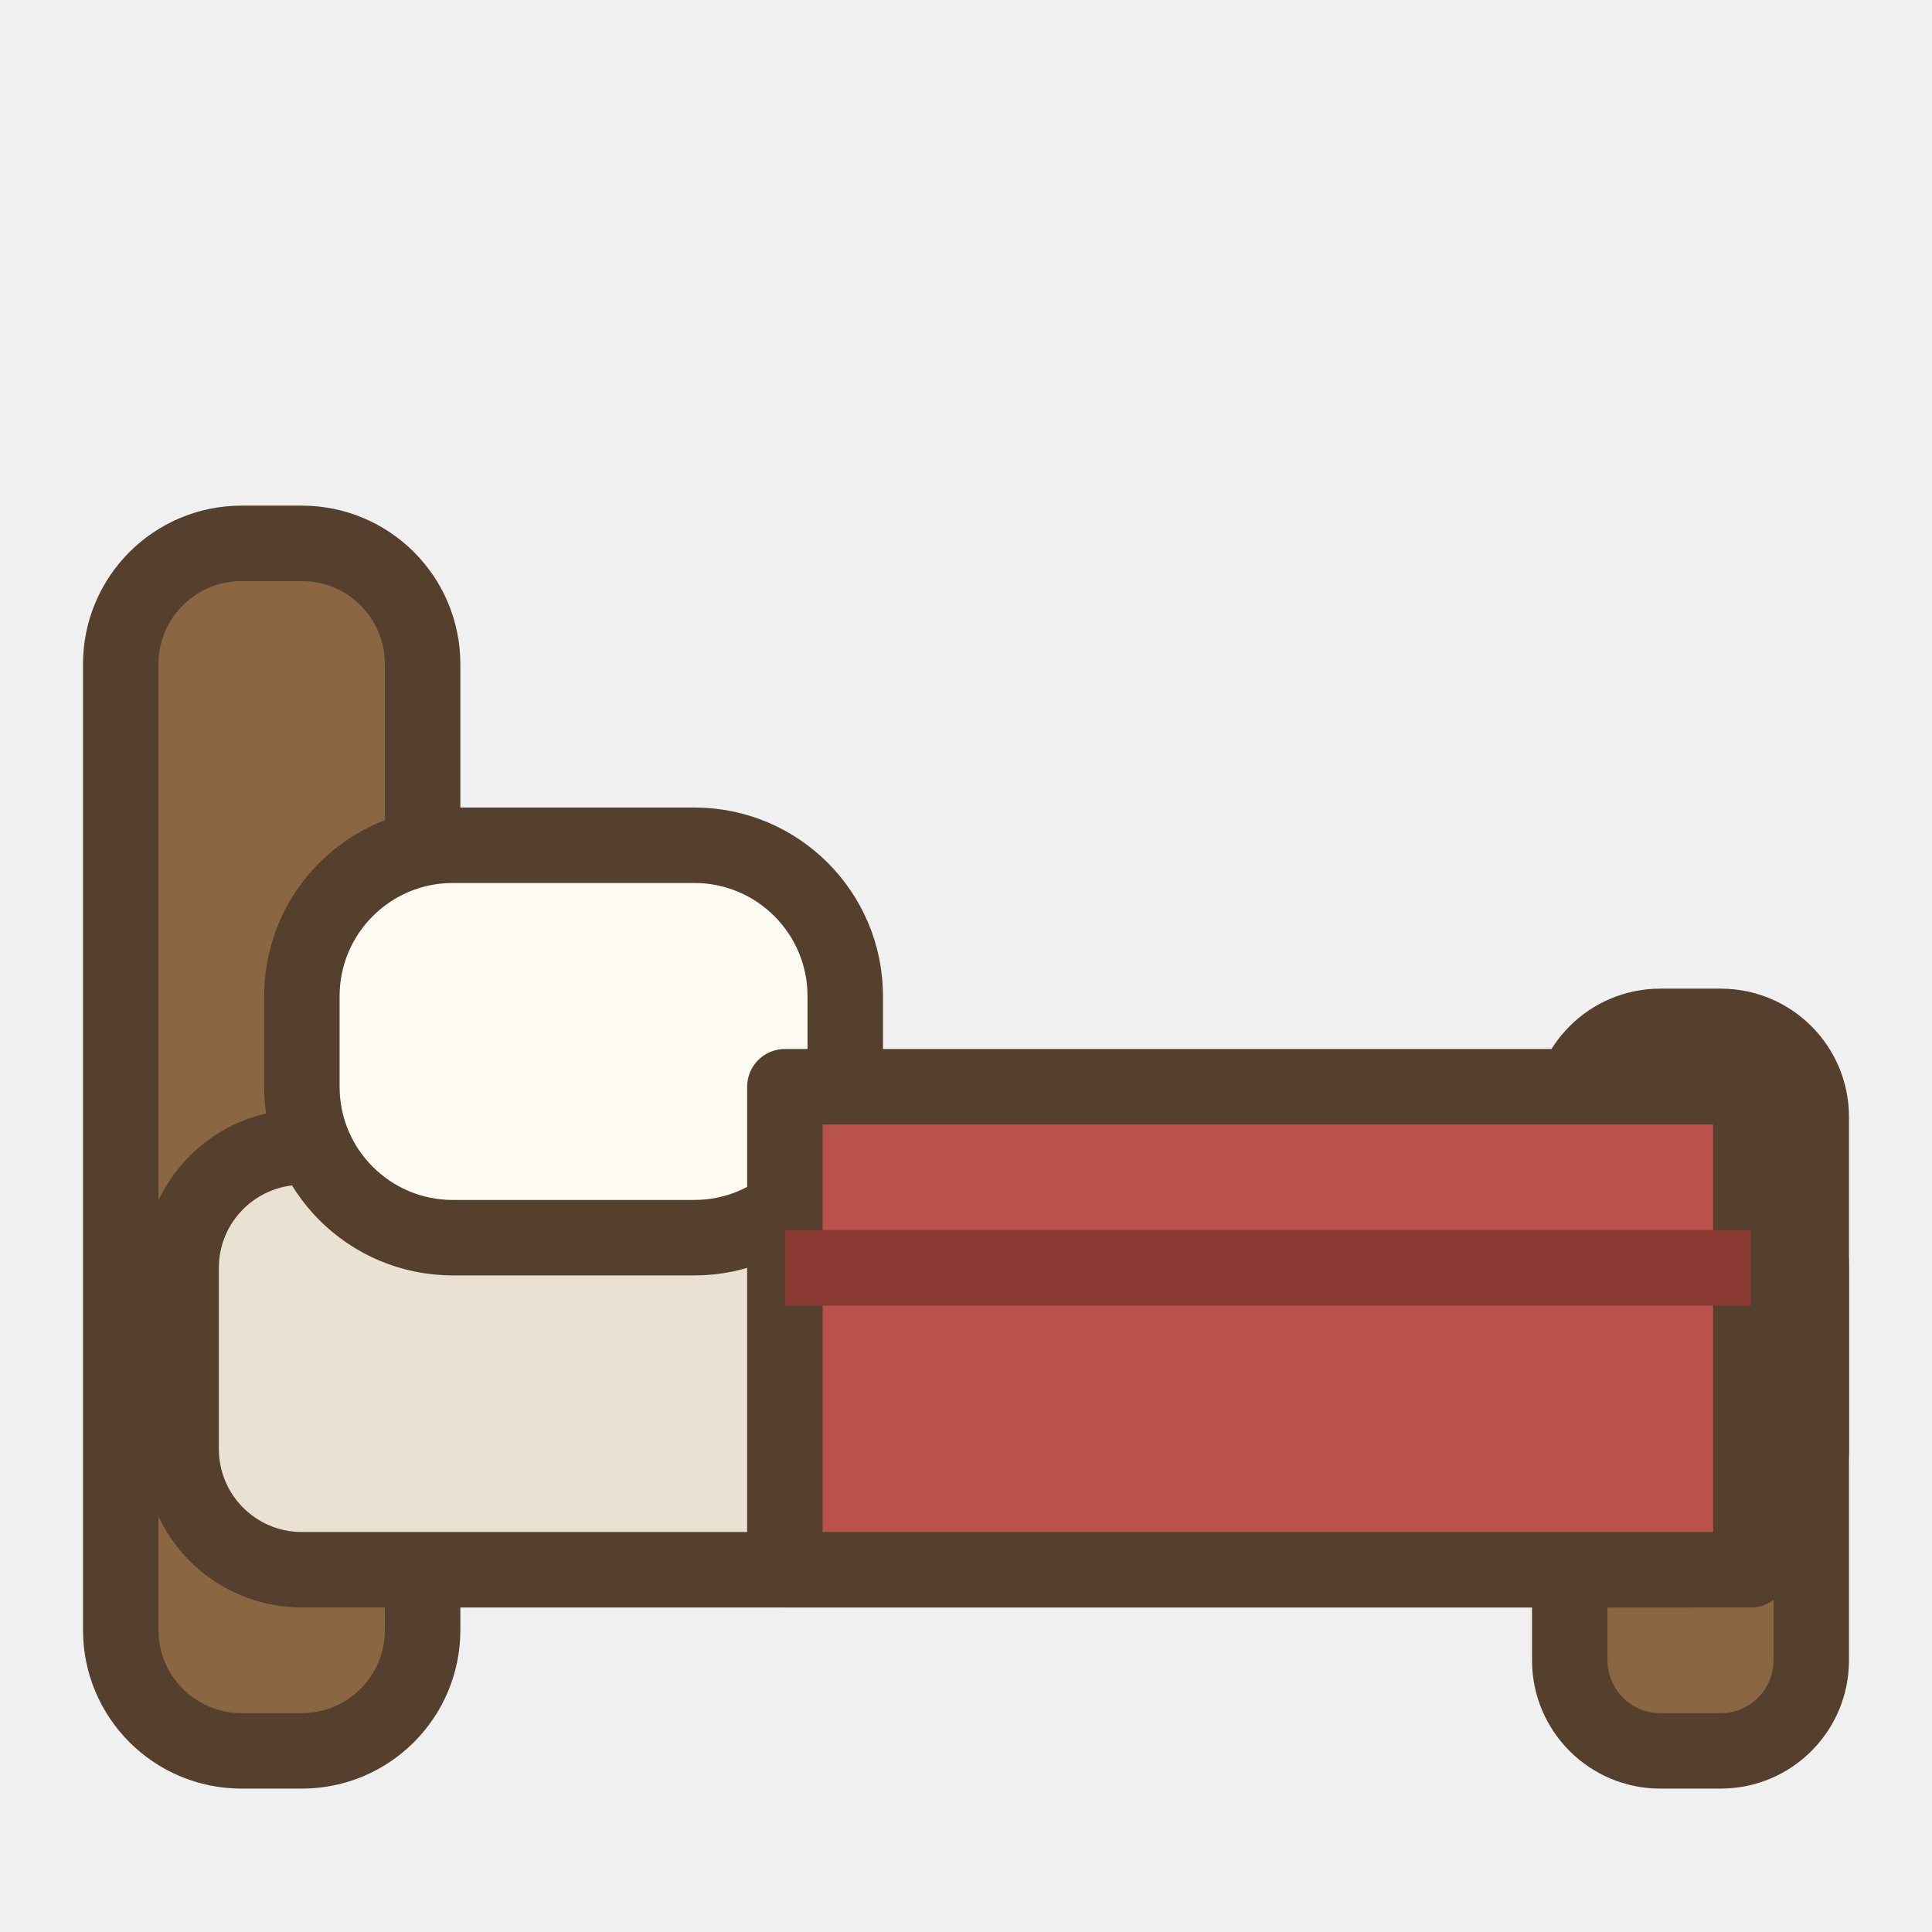
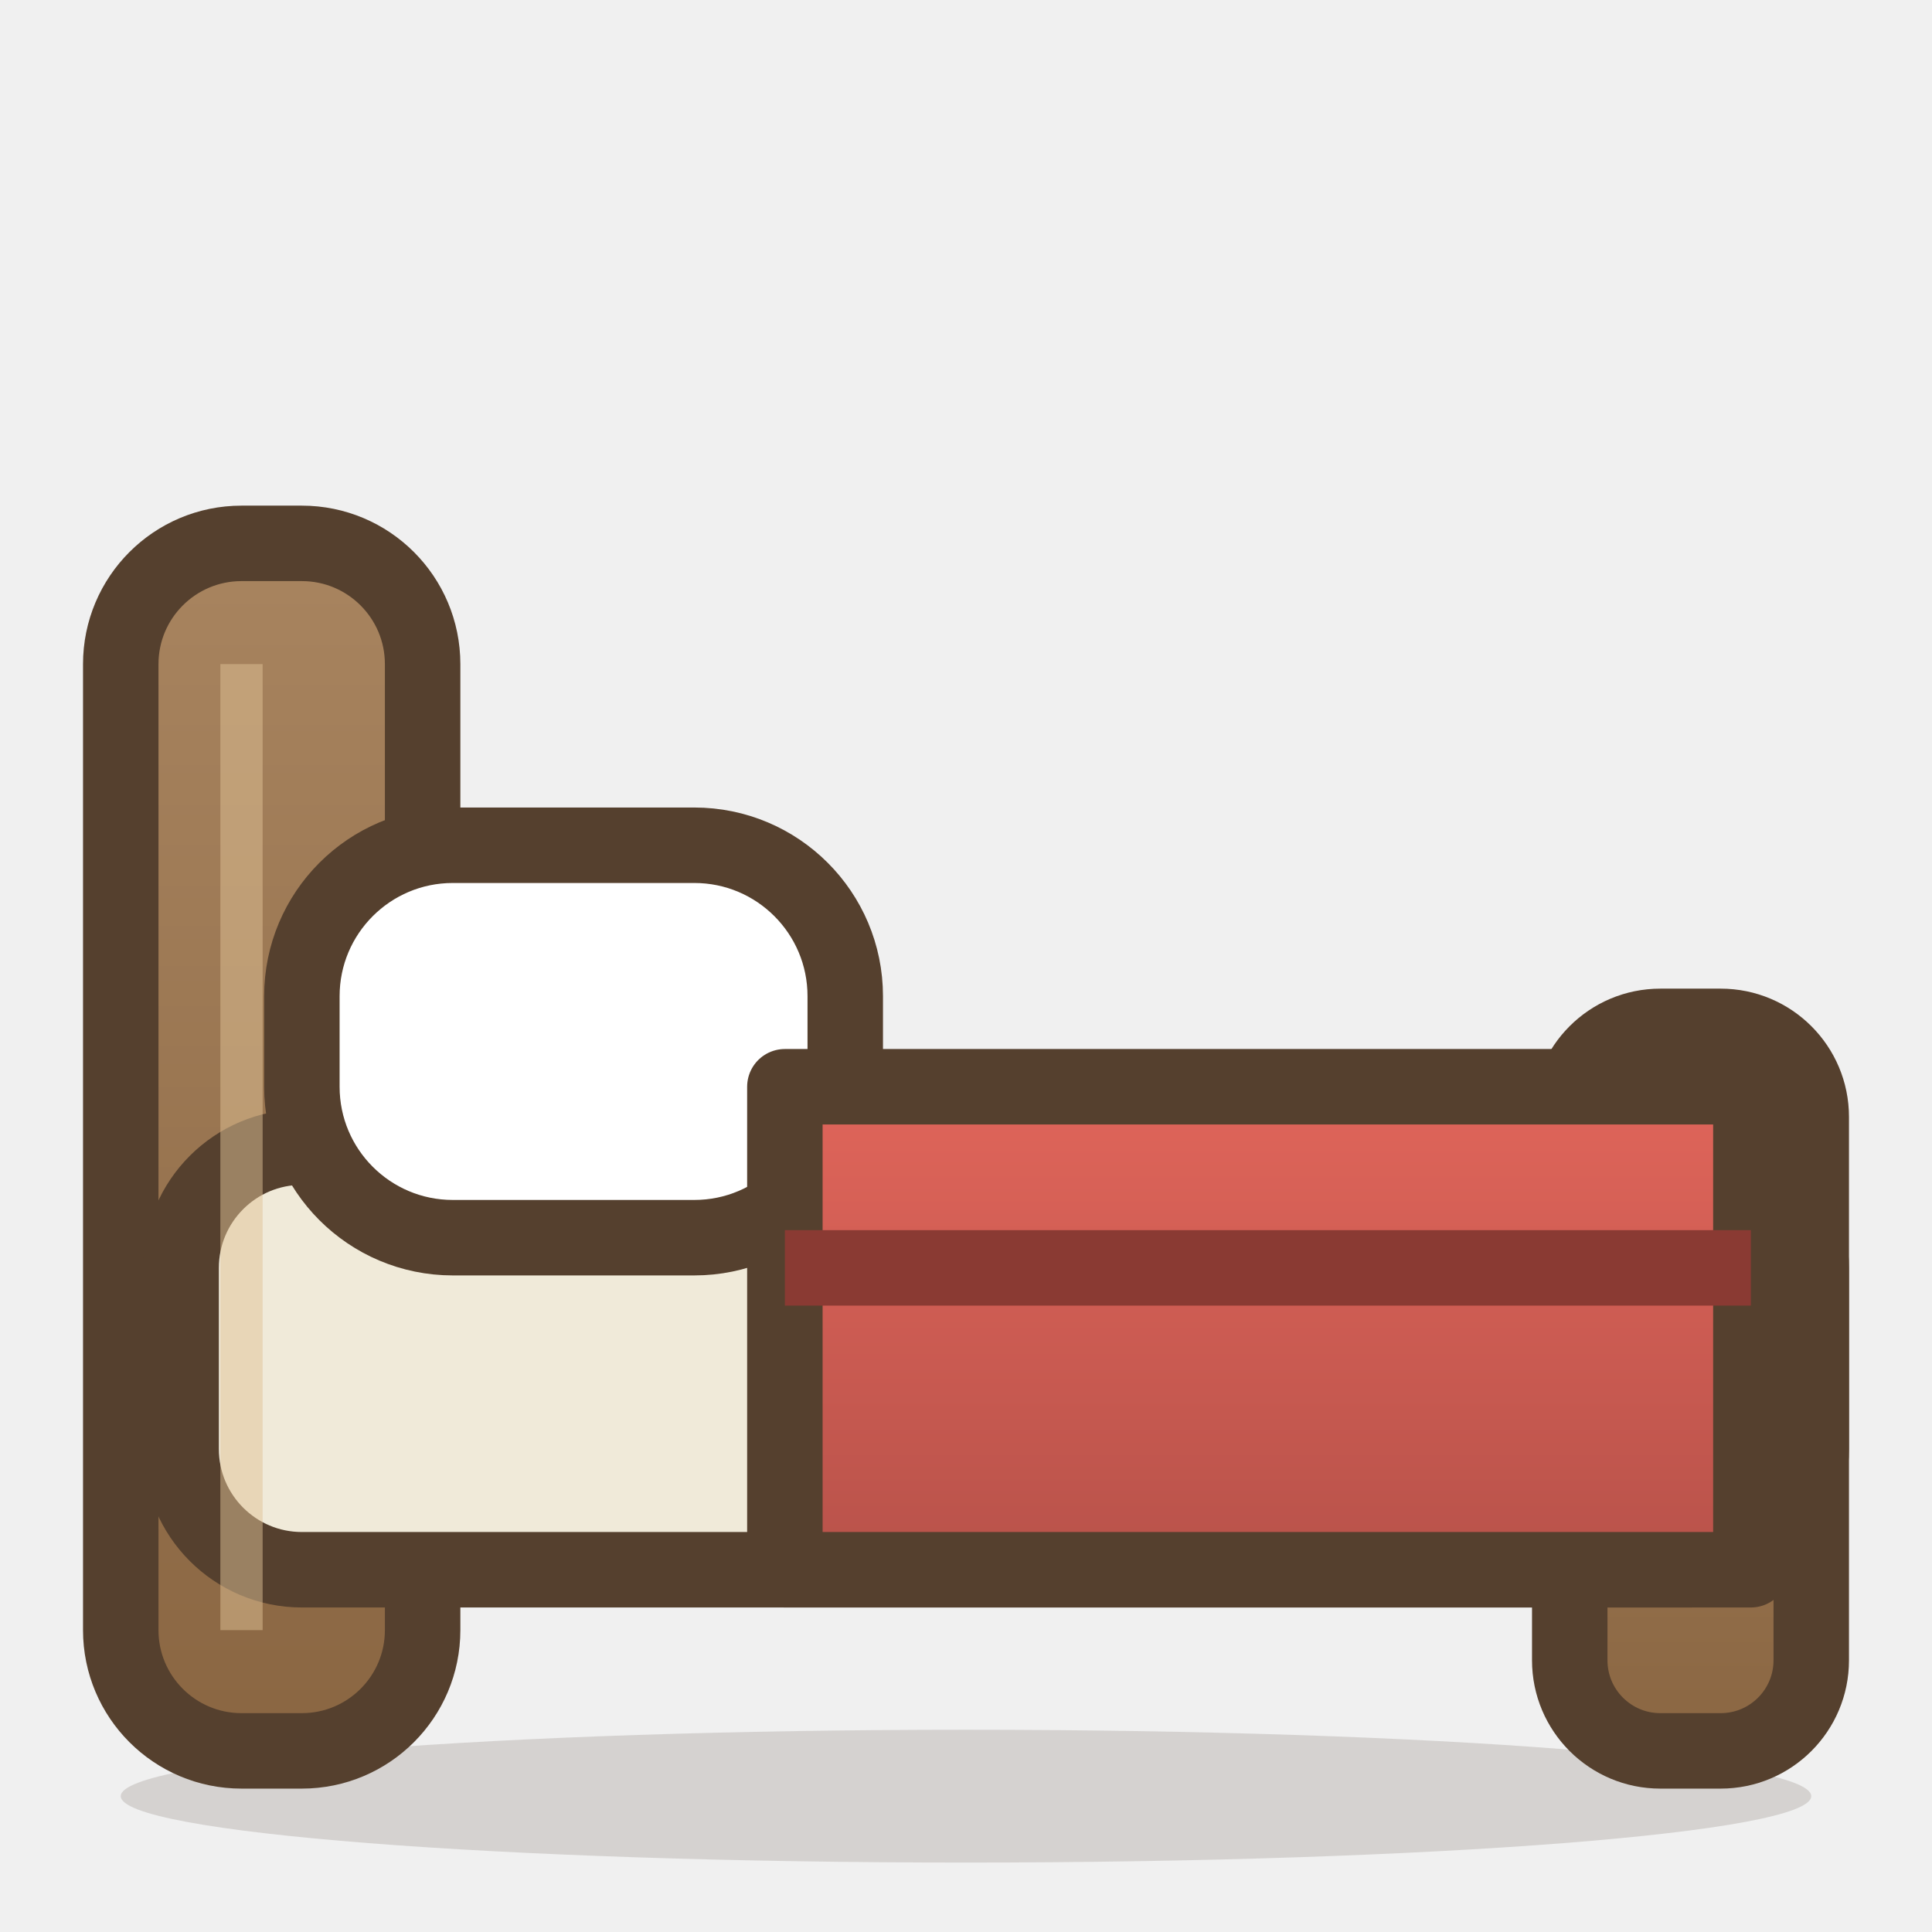
<svg xmlns="http://www.w3.org/2000/svg" width="64" height="64" viewBox="0 0 64 64">
-   <rect x="4" y="18" width="10" height="40" rx="4" fill="#8a6642" stroke="#55402e" stroke-width="2.5" />
-   <rect x="52" y="34" width="8" height="24" rx="3" fill="#8a6642" stroke="#55402e" stroke-width="2.5" />
-   <rect x="6" y="38" width="54" height="14" rx="4" fill="#e9e2d2" stroke="#55402e" stroke-width="2.5" />
-   <rect x="10" y="28" width="18" height="13" rx="5" fill="#fdfaf2" stroke="#55402e" stroke-width="2.5" />
-   <path d="M 26 36 L 58 36 L 58 52 L 26 52 Z" fill="#b8524a" stroke="#55402e" stroke-width="2.5" stroke-linejoin="round" />
+   <defs>
+     <linearGradient id="bw_frame" x1="0" y1="0" x2="0" y2="1">
+       <stop offset="0%" stop-color="#a8845f" />
+       <stop offset="100%" stop-color="#8a6642" />
+     </linearGradient>
+     <linearGradient id="bw_blanket" x1="0" y1="0" x2="0" y2="1">
+       <stop offset="0%" stop-color="#e0655a" />
+       <stop offset="100%" stop-color="#b8524a" />
+     </linearGradient>
+   </defs>
+   <ellipse cx="32" cy="59.5" rx="28" ry="2.2" fill="#3a2a1c" opacity="0.15" />
+   <rect x="4" y="18" width="10" height="40" rx="4" fill="url(#bw_frame)" stroke="#55402e" stroke-width="2.5" />
+   <rect x="52" y="34" width="8" height="24" rx="3" fill="url(#bw_frame)" stroke="#55402e" stroke-width="2.5" />
+   <rect x="6" y="38" width="54" height="14" rx="4" fill="#f0ead9" stroke="#55402e" stroke-width="2.5" />
+   <rect x="10" y="28" width="18" height="13" rx="5" fill="#ffffff" stroke="#55402e" stroke-width="2.5" />
+   <path d="M 26 36 L 58 36 L 58 52 L 26 52 Z" fill="url(#bw_blanket)" stroke="#55402e" stroke-width="2.5" stroke-linejoin="round" />
  <path d="M 26 42 L 58 42" stroke="#8a3a33" stroke-width="2.5" />
+   <path d="M 8 22 v 32" stroke="#e0c295" stroke-width="1.4" opacity="0.5" />
</svg>
